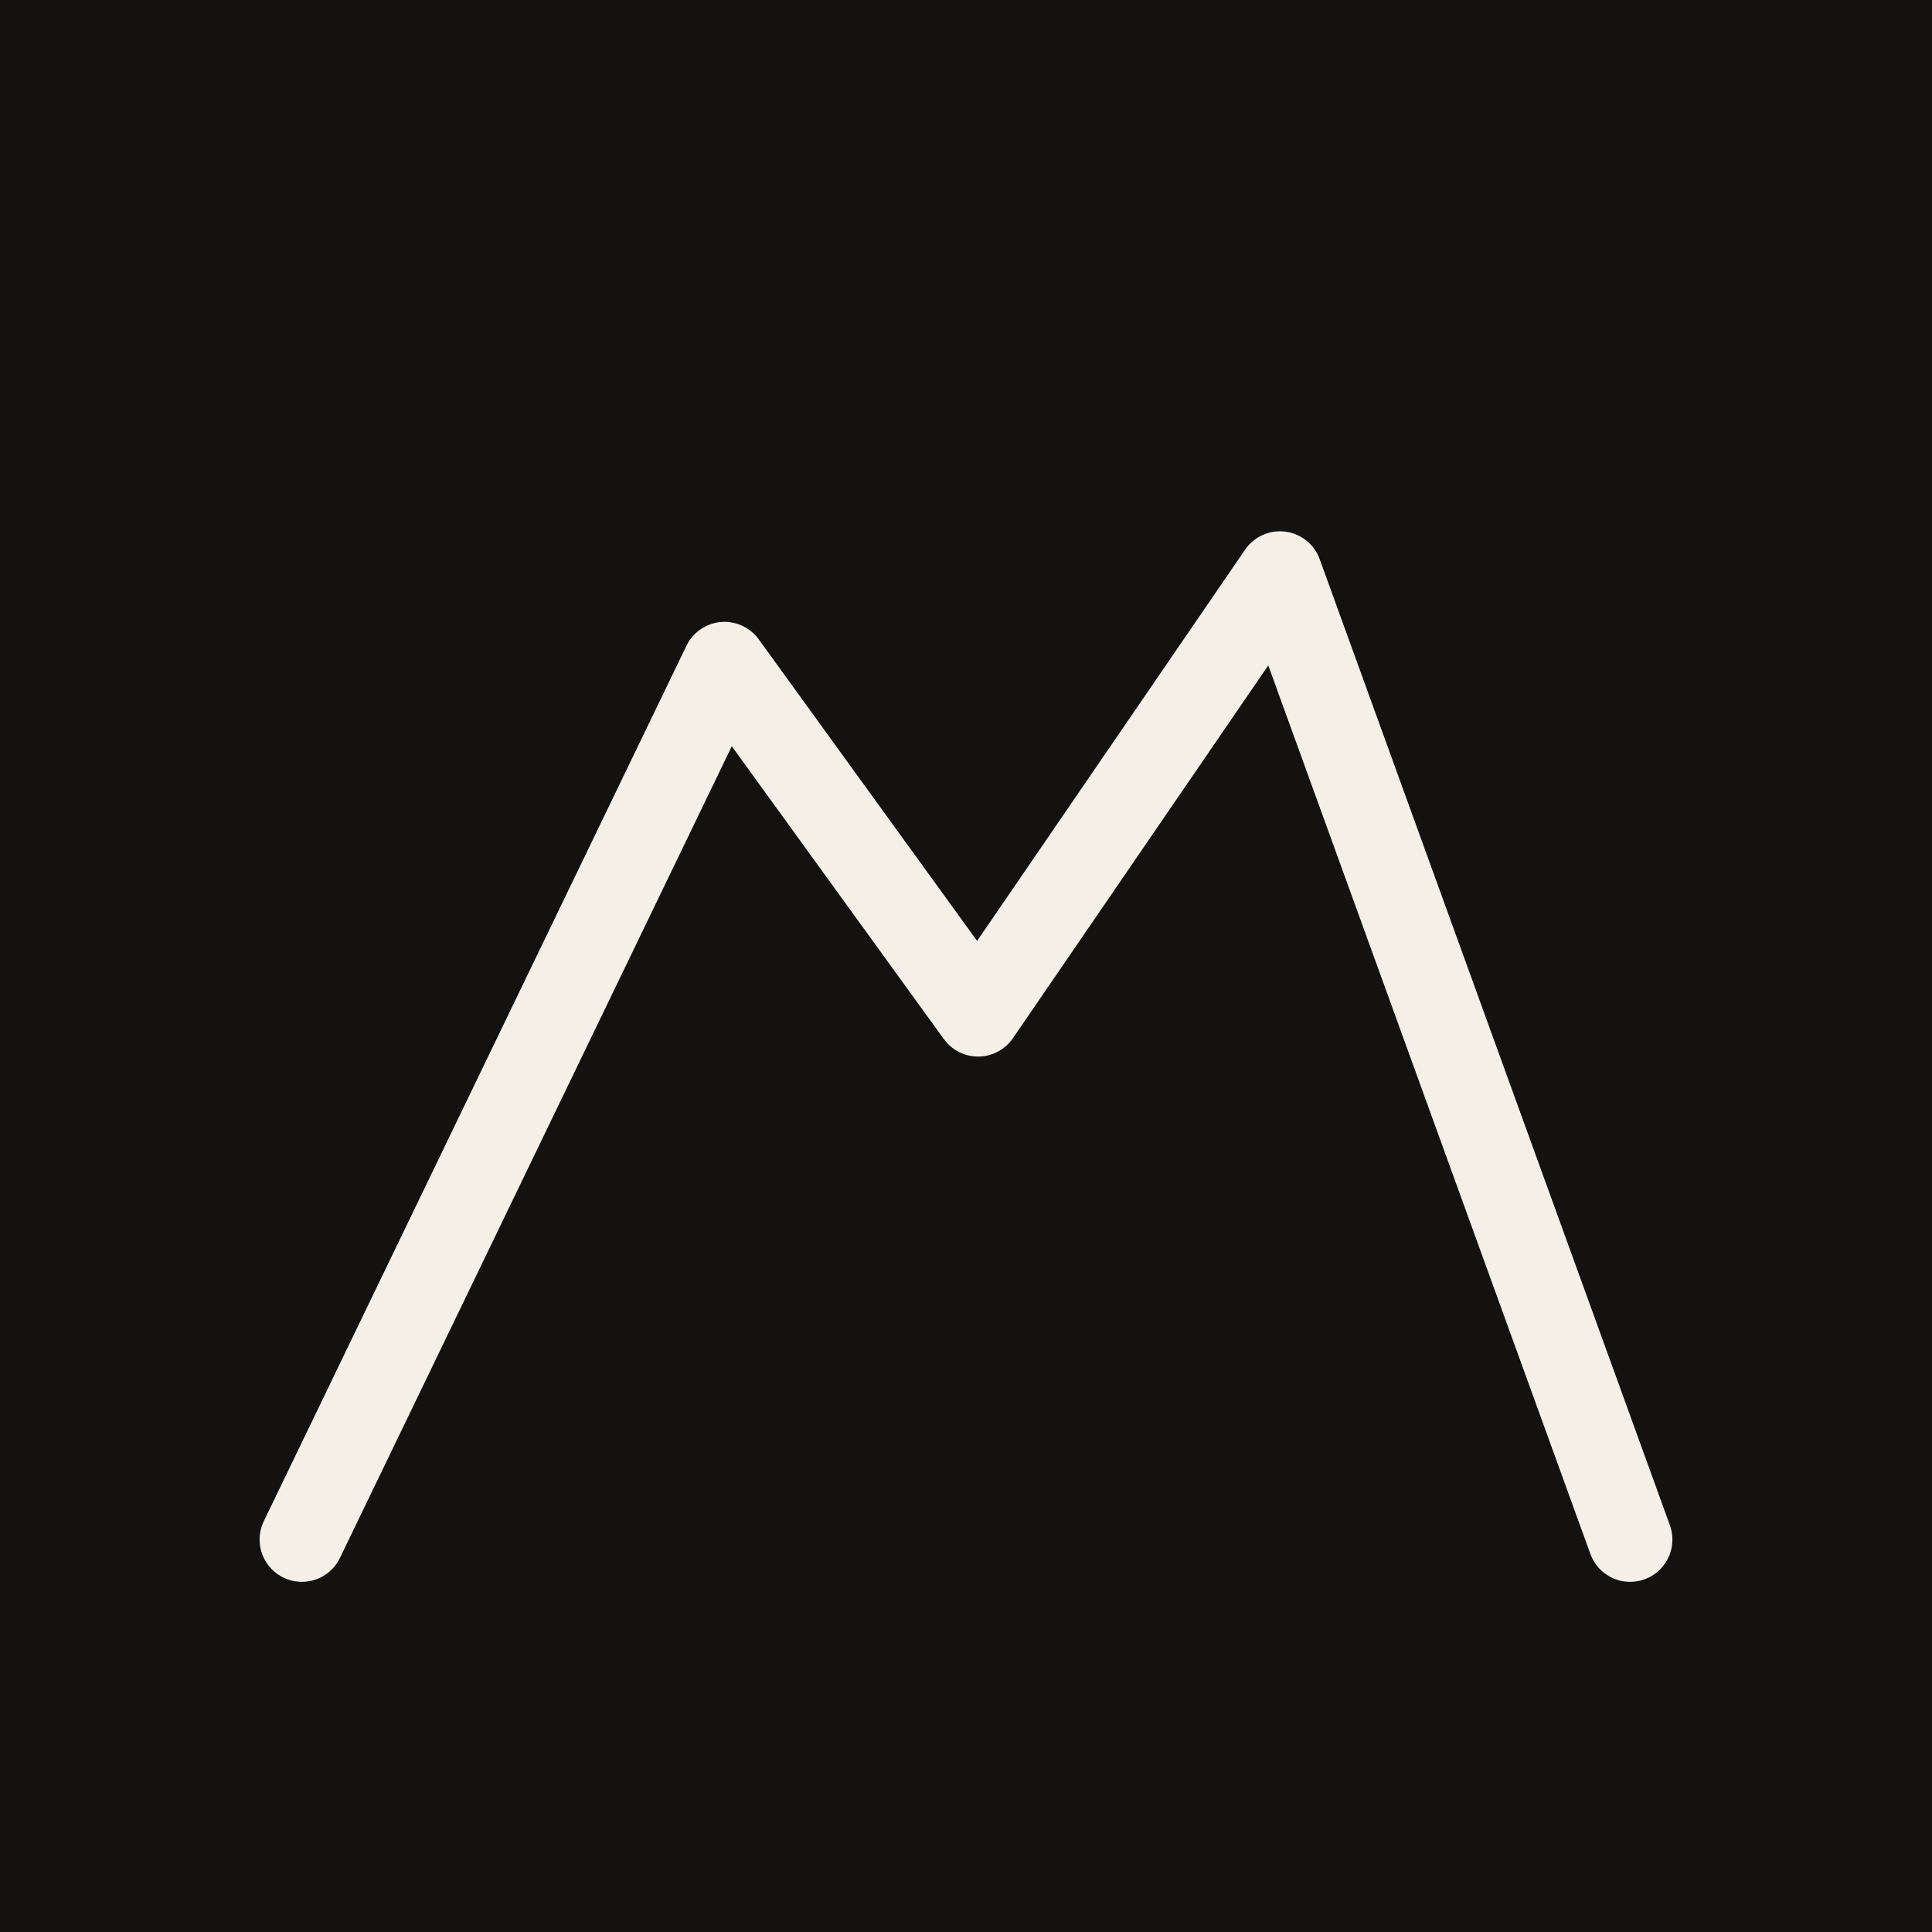
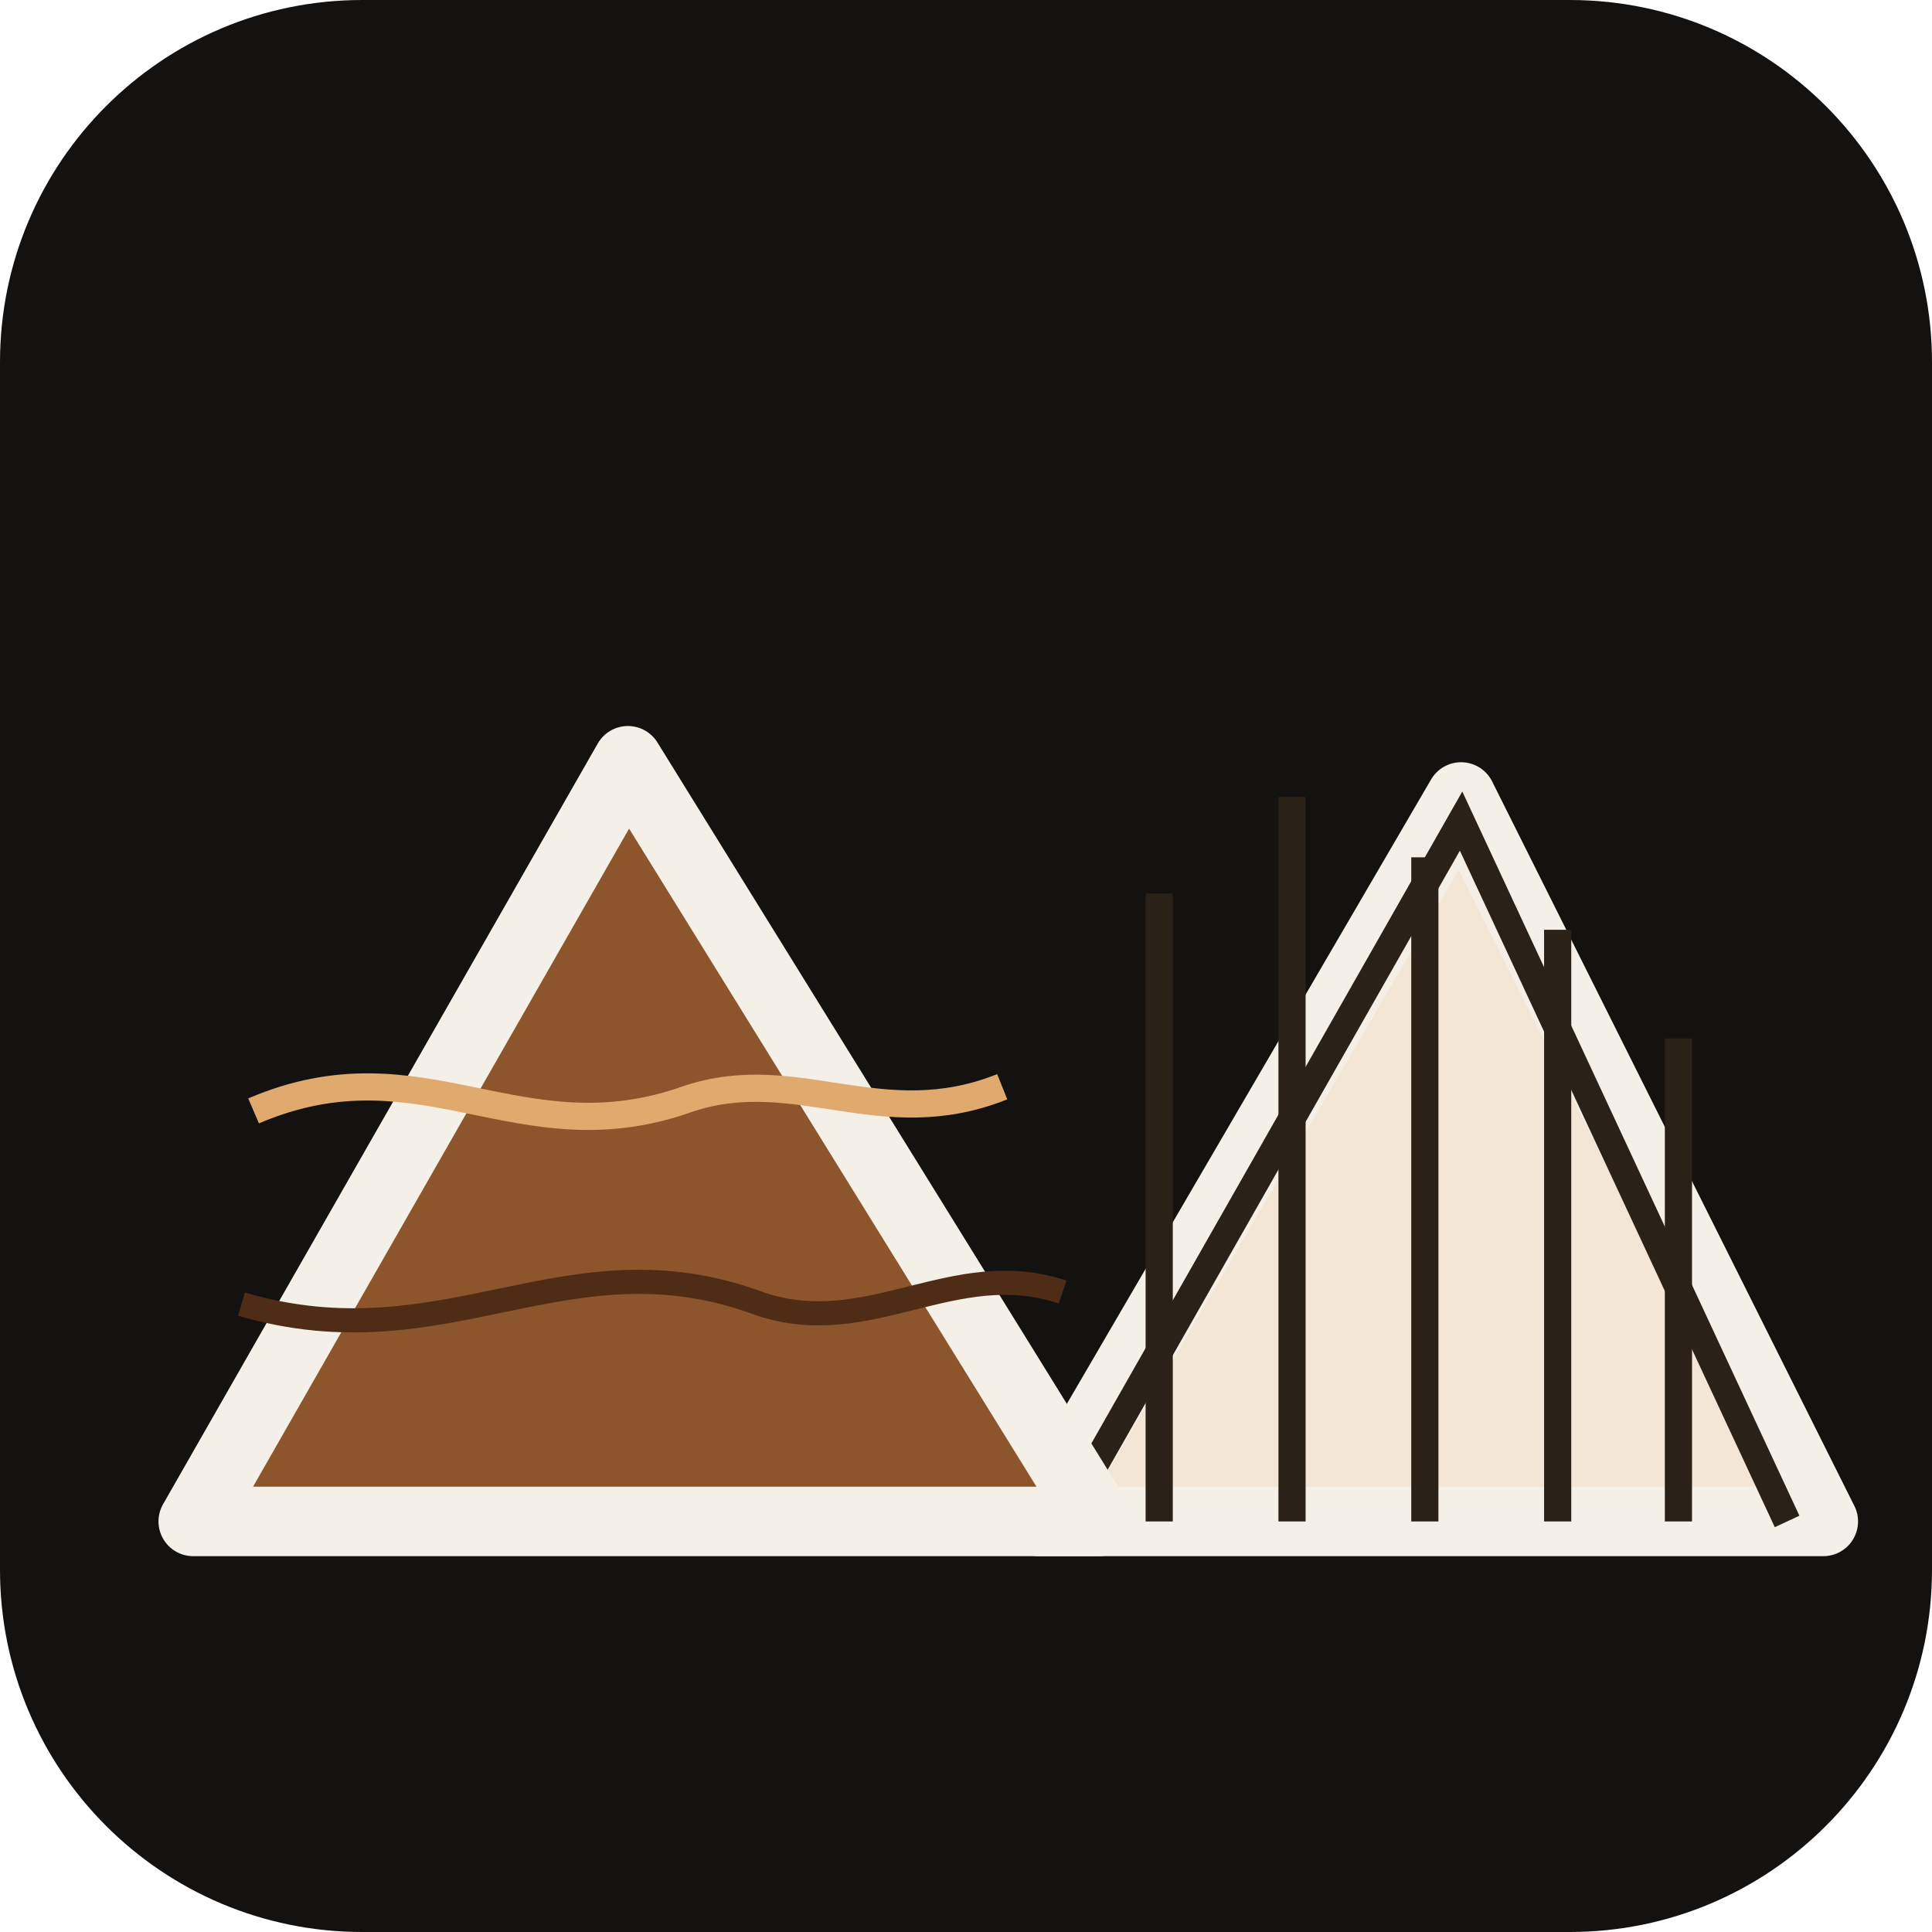
<svg xmlns="http://www.w3.org/2000/svg" viewBox="0 0 32 32">
-   <rect width="32" height="32" fill="#141210" />
-   <path d="M5 25.5 L12 11 L16.2 16.8 L21.2 9.5 L27 25.5" fill="none" stroke="#f4f0e8" stroke-width="1.4" stroke-linejoin="round" stroke-linecap="round" />
+   <rect width="32" height="32" rx="6" fill="#141210" />
+   <path d="M17.2 25.2 L24.2 13.2 L30.2 25.2 Z" fill="#f3e6d4" stroke="#f4f0e8" stroke-width="1.15" stroke-linejoin="round" />
+   <path d="M17.6 25.2 L24.2 13.6 L29.6 25.2" fill="none" stroke="#2a2118" stroke-width="0.45" />
+   <path d="M19.2 14.8 V25.2 M21.4 13.2 V25.2 M23.6 14.2 V25.2 M25.8 15.4 V25.2 M27.8 17.2 V25.2" stroke="#2a2118" stroke-width="0.45" />
+   <path d="M3.2 25.2 L10.4 12.6 L18.2 25.2 Z" fill="#8d552c" stroke="#f4f0e8" stroke-width="1.15" stroke-linejoin="round" />
+   <path d="M4.2 18.4 C7 17.2 8.6 19.2 11.4 18.2 C13.2 17.6 14.6 18.8 16.6 18" fill="none" stroke="#e0aa6e" stroke-width="0.45" />
+   <path d="M4 21.6 C7.4 22.6 9.4 20.4 12.6 21.6 C14.4 22.2 15.8 20.8 17.6 21.4" fill="none" stroke="#4e2c16" stroke-width="0.4" />
</svg>
